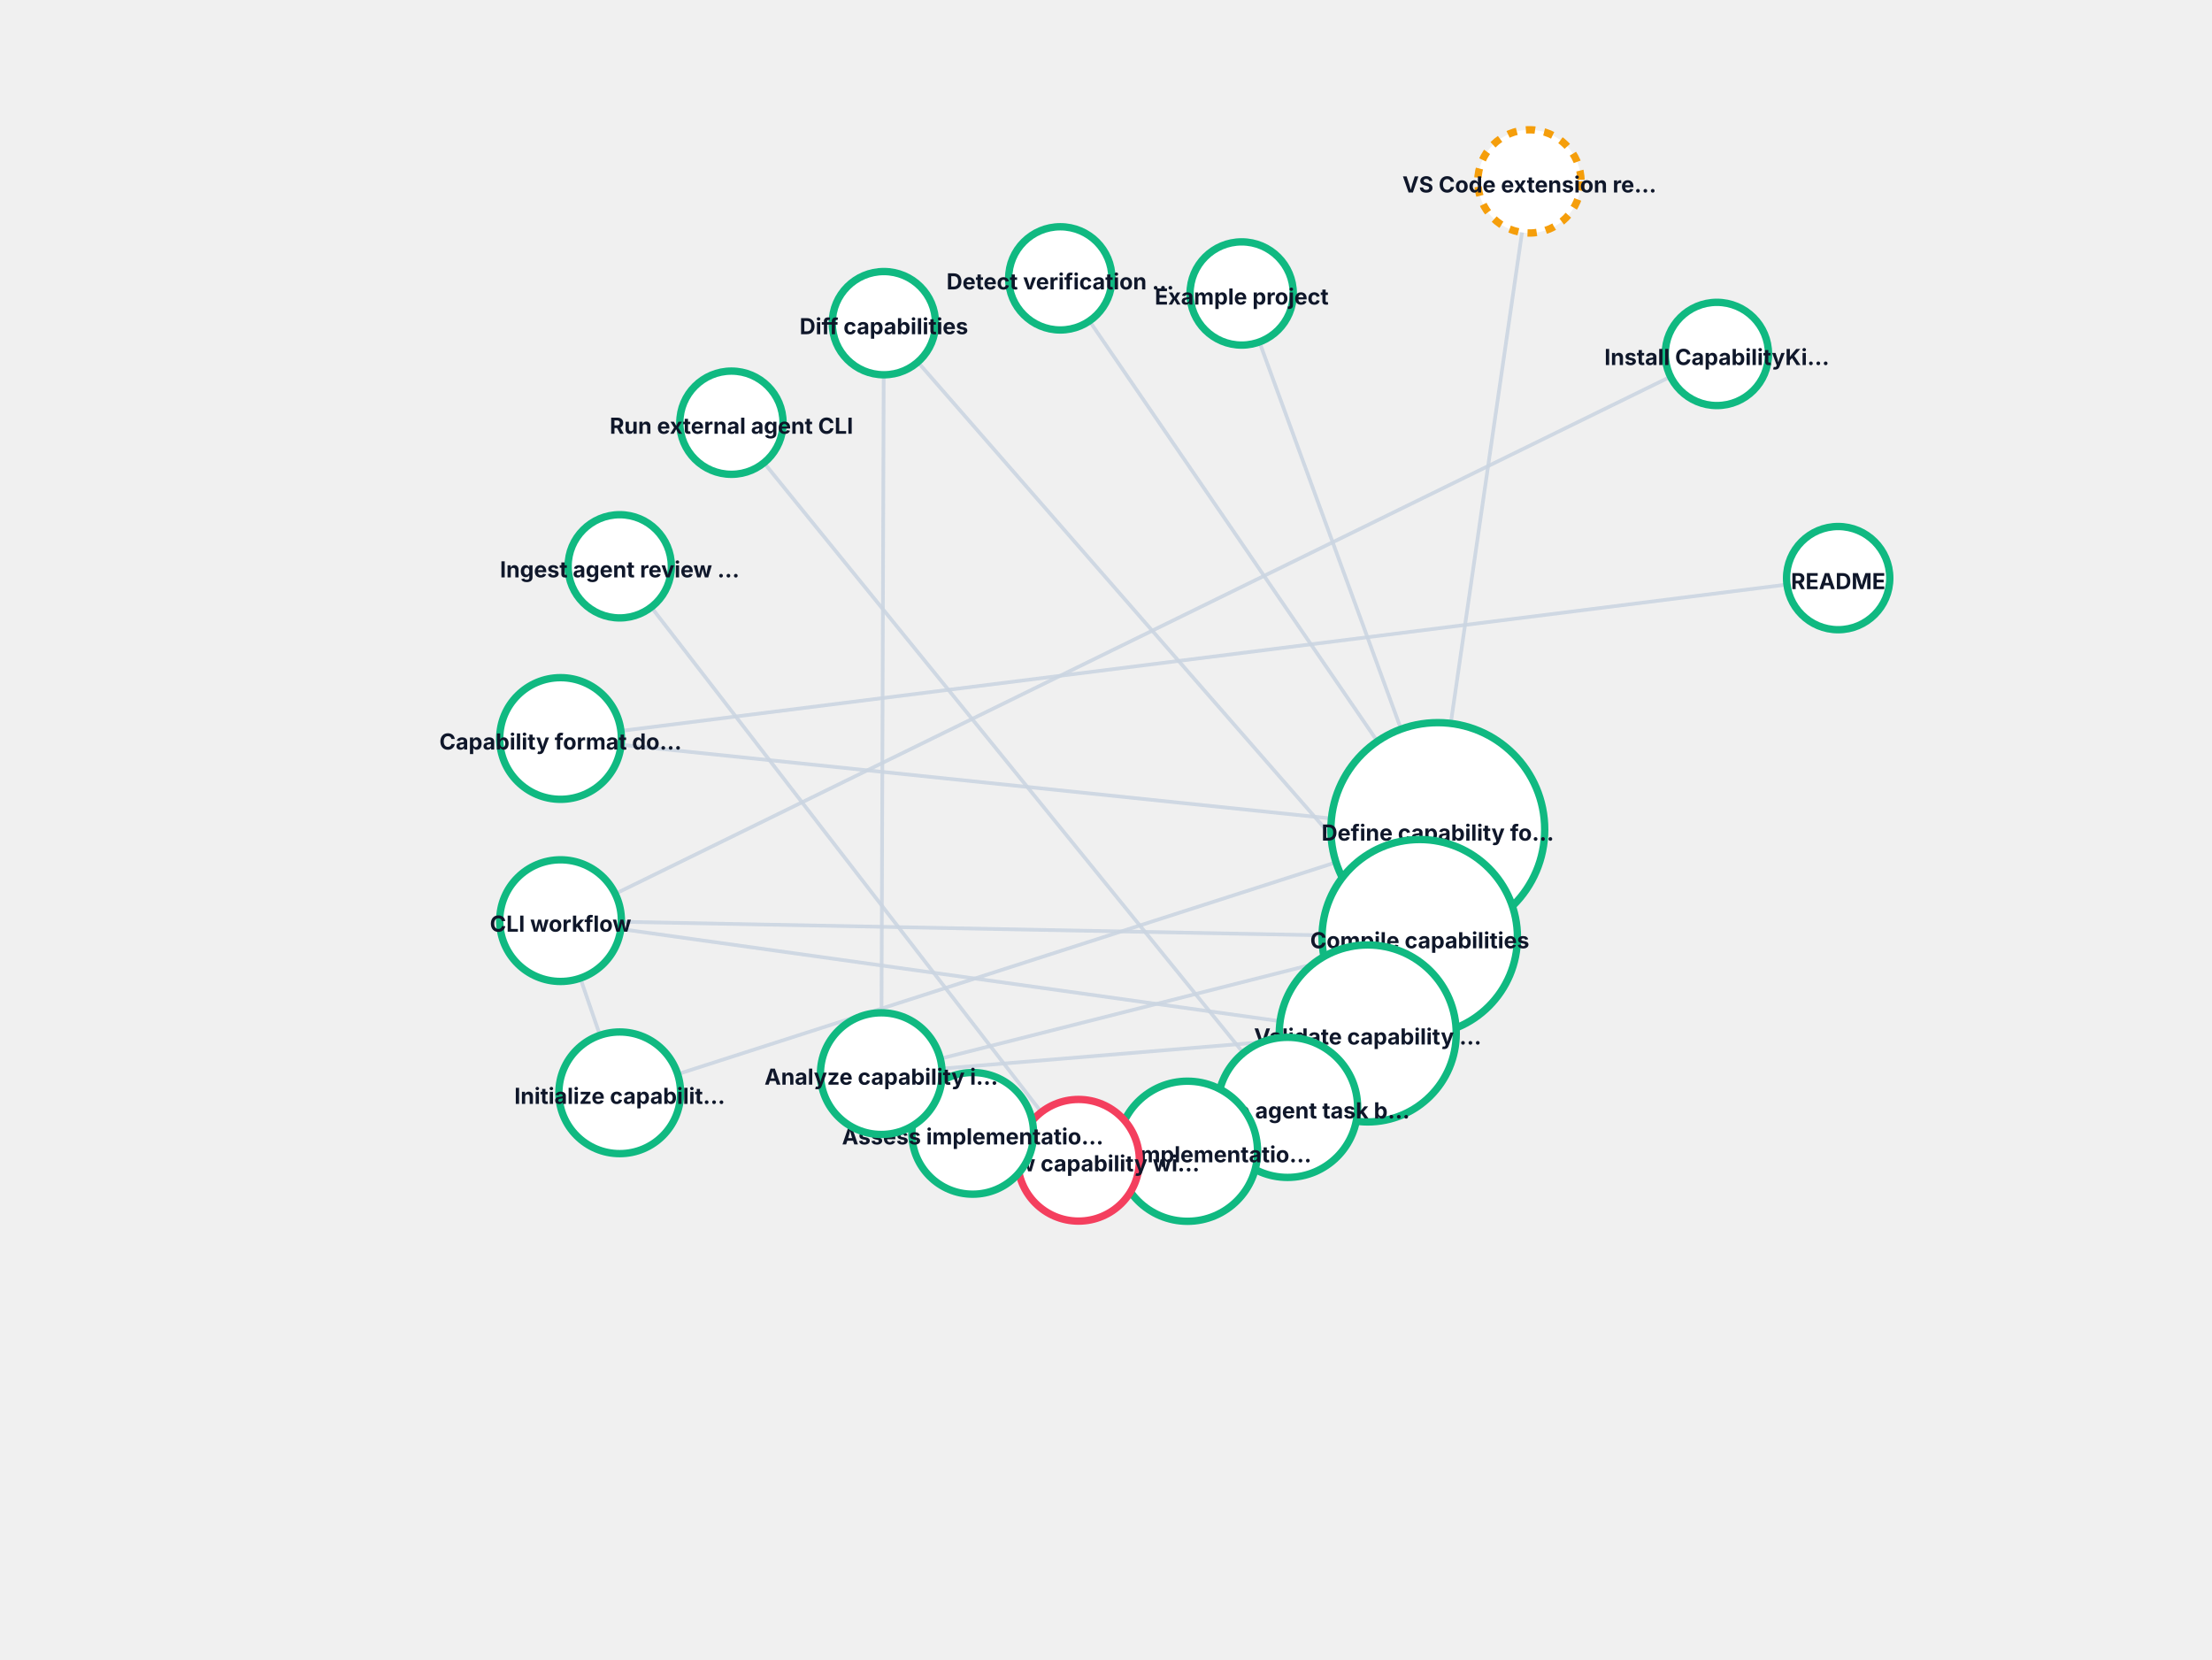
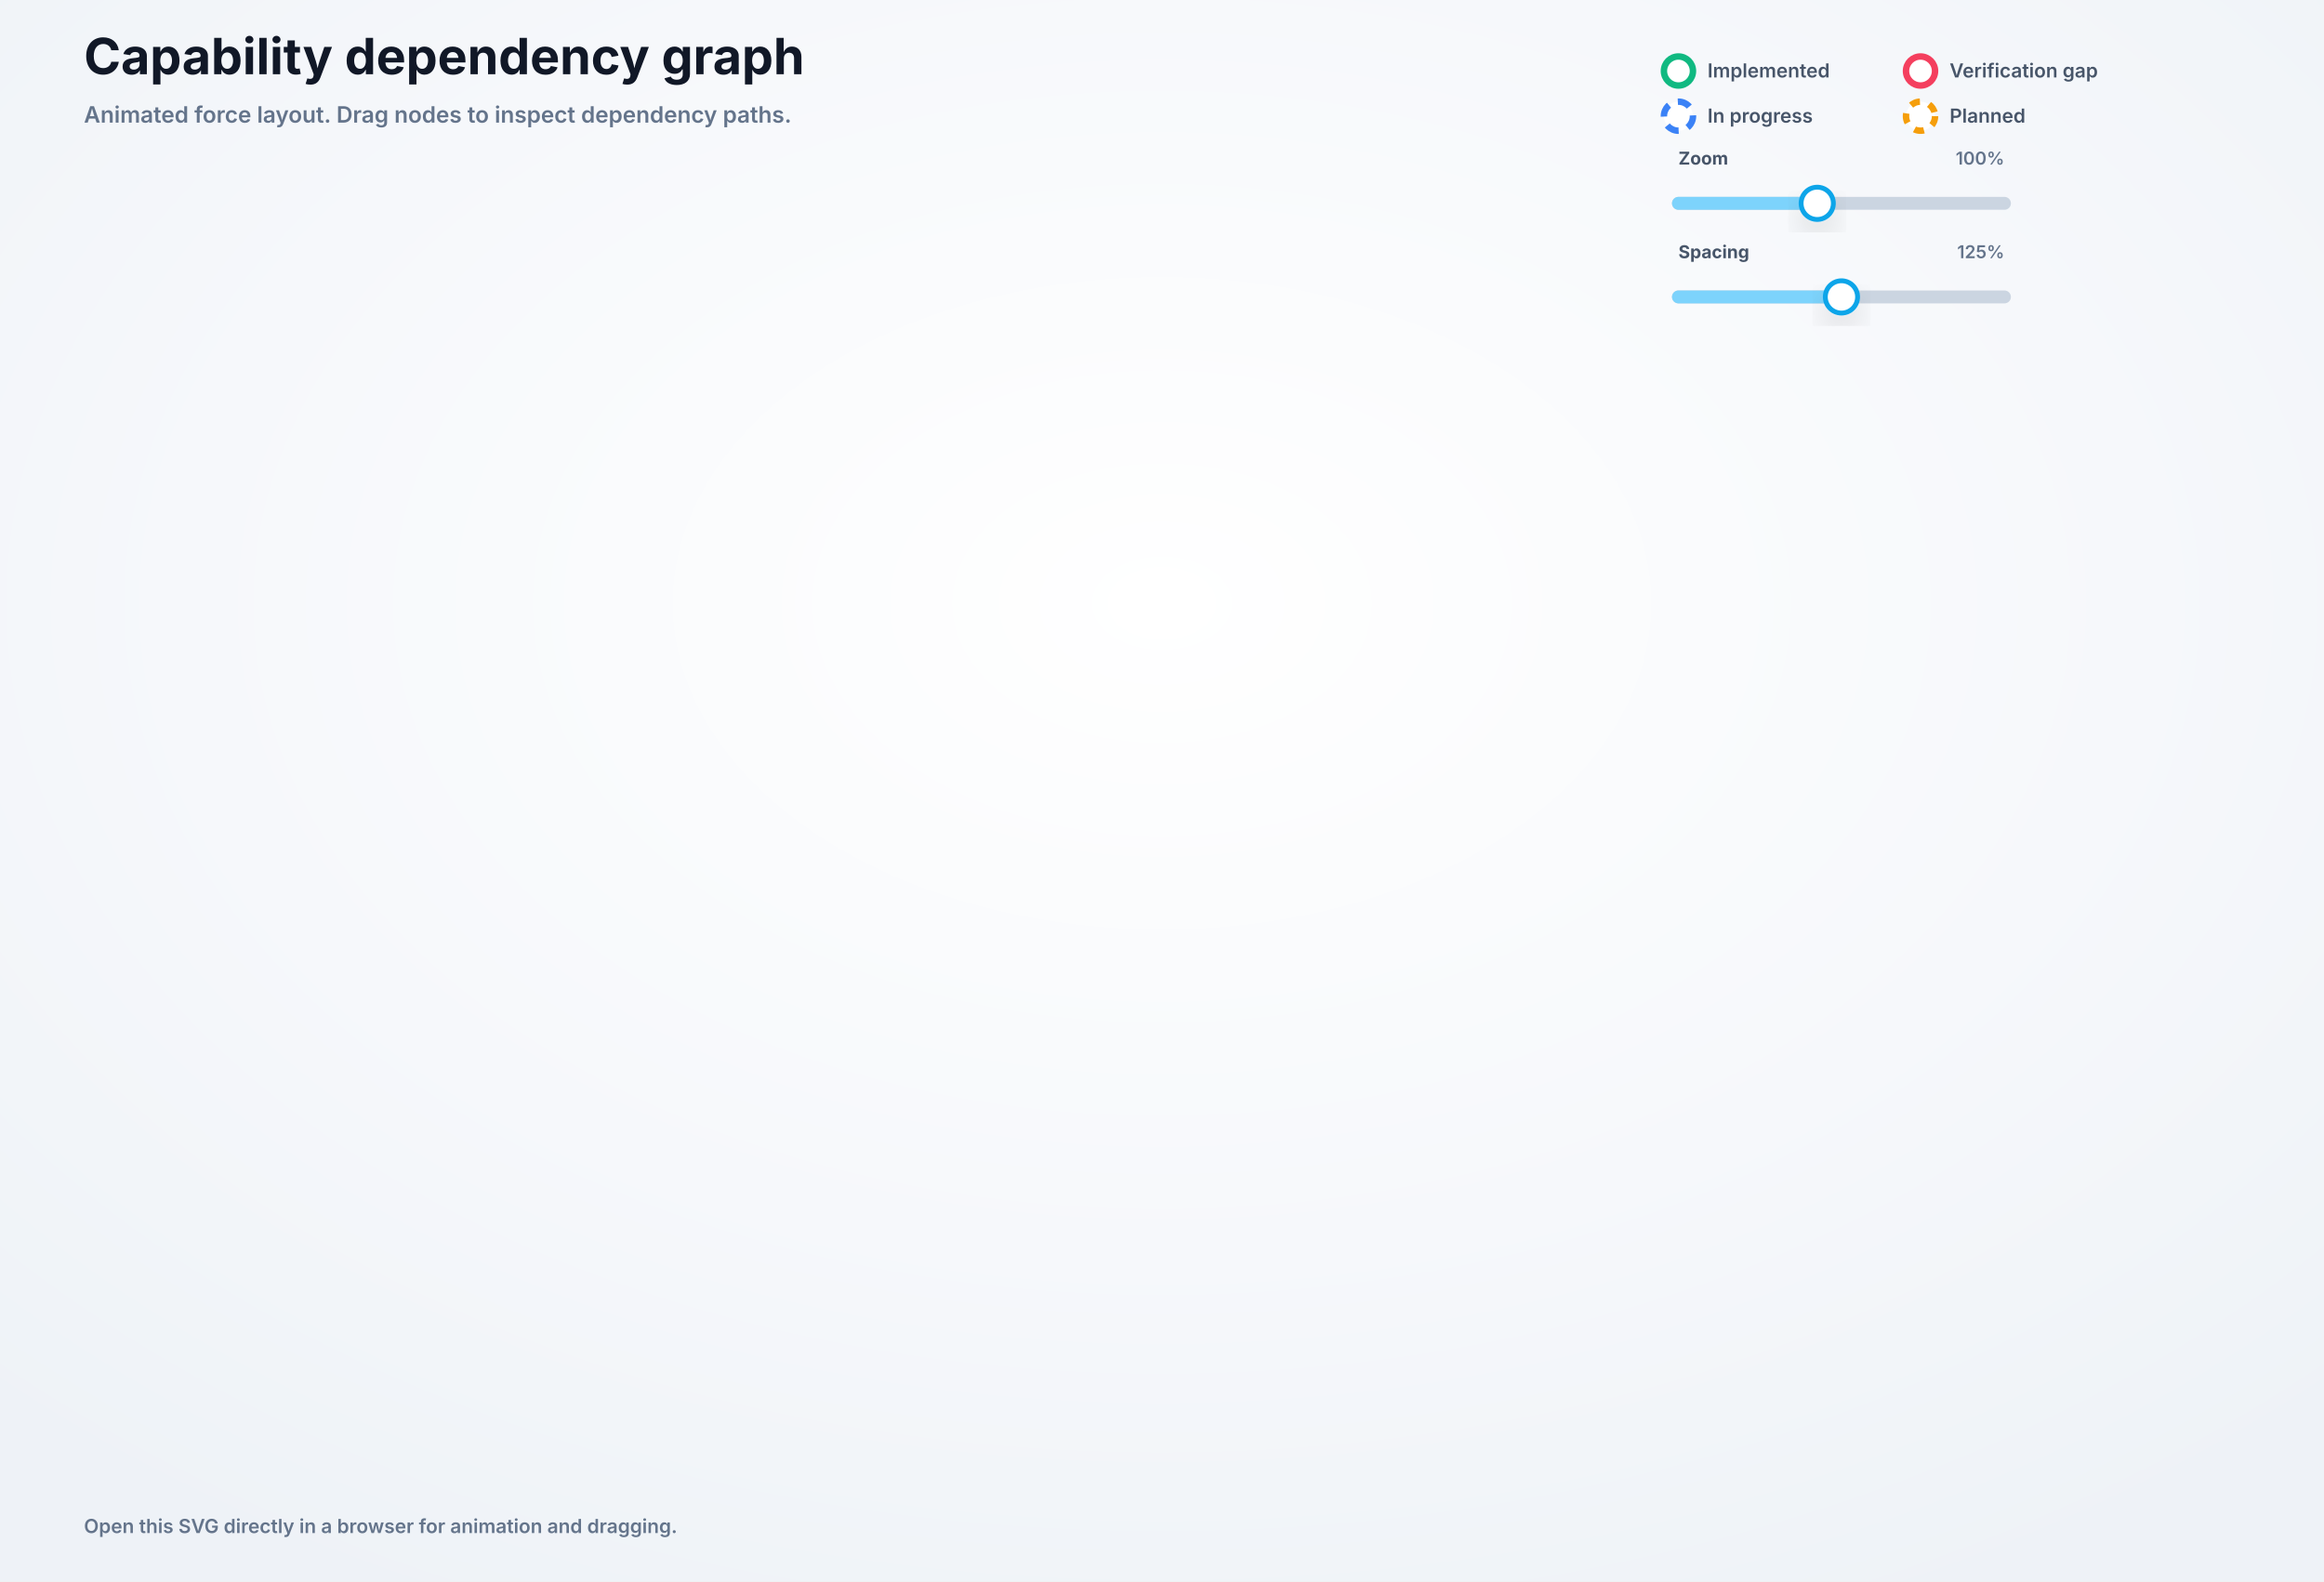
- <svg xmlns="http://www.w3.org/2000/svg" width="1200" height="900" viewBox="0 0 1200 900" role="img" aria-labelledby="title desc">
+ <svg xmlns="http://www.w3.org/2000/svg" width="1440" height="980" viewBox="0 0 1440 980" role="img" aria-labelledby="title desc">
  <defs>
-     <marker id="arrow" markerWidth="10" markerHeight="10" refX="7" refY="5" orient="auto">
-       <path d="M0,0 L10,5 L0,10 z" fill="#94a3b8" />
+     <radialGradient id="backdrop" cx="50%" cy="38%" r="72%">
+       <stop offset="0%" stop-color="#ffffff" />
+       <stop offset="58%" stop-color="#f6f8fb" />
+       <stop offset="100%" stop-color="#eef2f7" />
+     </radialGradient>
+     <linearGradient id="link-gradient" x1="0" x2="1">
+       <stop offset="0%" stop-color="#74c0fc" />
+       <stop offset="100%" stop-color="#a78bfa" />
+     </linearGradient>
+     <filter id="shadow" x="-40%" y="-40%" width="180%" height="180%">
+       <feDropShadow dx="0" dy="10" stdDeviation="10" flood-color="#0f172a" flood-opacity="0.12" />
+     </filter>
+     <filter id="soft-glow" x="-35%" y="-35%" width="170%" height="170%">
+       <feGaussianBlur stdDeviation="5" result="blur" />
+       <feMerge>
+         <feMergeNode in="blur" />
+         <feMergeNode in="SourceGraphic" />
+       </feMerge>
+     </filter>
+     <marker id="arrow" markerWidth="7" markerHeight="7" refX="6" refY="3.5" orient="auto">
+       <path d="M0.8,0.8 L6.6,3.5 L0.8,6.2 z" fill="#7c8da5" />
    </marker>
  </defs>
  <style>
-     svg { background: #f8fafc; font-family: Inter, ui-sans-serif, system-ui; }
-     .edges line { stroke: #cbd5e1; stroke-width: 2; opacity: 0.9; }
-     .node circle { fill: white; stroke-width: 4; }
-     .node text { text-anchor: middle; font-size: 12px; font-weight: 700; fill: #0f172a; }
-     .implemented circle { stroke: #10b981; }
-     .review circle { stroke: #3b82f6; stroke-dasharray: 7 6; }
-     .gap circle { stroke: #f43f5e; }
-     .planned circle { stroke: #f59e0b; stroke-dasharray: 5 5; }
+     svg { font-family: Inter, ui-sans-serif, system-ui, -apple-system, BlinkMacSystemFont, "Segoe UI", sans-serif; overflow: hidden; }
+     .chrome-title { font-size: 31px; font-weight: 740; fill: #111827; letter-spacing: 0; }
+     .chrome-subtitle { font-size: 14px; font-weight: 560; fill: #64748b; }
+     .legend text { font-size: 12px; font-weight: 620; fill: #475569; }
+     .legend circle { stroke-width: 4; fill: #ffffff; }
+     .control-label { font-size: 11px; font-weight: 650; fill: #475569; text-transform: uppercase; }
+     .control-value { font-size: 11px; font-weight: 560; fill: #64748b; }
+     .slider-track { stroke: #cbd5e1; stroke-width: 8; stroke-linecap: round; }
+     .slider-fill { stroke: #7dd3fc; stroke-width: 8; stroke-linecap: round; }
+     .slider-knob { fill: #ffffff; stroke: #0ea5e9; stroke-width: 3; filter: url(#shadow); cursor: ew-resize; }
+     .link { fill: none; stroke: url(#link-gradient); stroke-width: 1.9; stroke-opacity: 0.46; marker-end: url(#arrow); transition: stroke-opacity 160ms ease, stroke-width 160ms ease; }
+     .link.active { stroke-opacity: 0.9; stroke-width: 3; filter: url(#soft-glow); }
+     .node { cursor: grab; filter: url(#shadow); transition: opacity 160ms ease; }
+     .node:active { cursor: grabbing; }
+     .node.dimmed, .link.dimmed { opacity: 0.18; }
+     .node-halo { fill: transparent; stroke-width: 10; stroke-opacity: 0.14; }
+     .node-ring { fill: #ffffff; stroke-width: 4.5; }
+     .node-core { fill: #ffffff; stroke: rgba(15, 23, 42, 0.08); stroke-width: 1; }
+     .node text { text-anchor: middle; pointer-events: none; }
+     .node .label { font-size: 12px; font-weight: 720; fill: #0f172a; }
+     .node .meta { font-size: 10px; font-weight: 590; fill: #64748b; text-transform: uppercase; }
+     .implemented .node-ring, .implemented.legend-dot { stroke: #10b981; }
+     .implemented .node-halo { stroke: #10b981; }
+     .review .node-ring, .review.legend-dot { stroke: #3b82f6; stroke-dasharray: 8 6; }
+     .review .node-halo { stroke: #3b82f6; }
+     .gap .node-ring, .gap.legend-dot { stroke: #f43f5e; }
+     .gap .node-halo { stroke: #f43f5e; }
+     .planned .node-ring, .planned.legend-dot { stroke: #f59e0b; stroke-dasharray: 6 6; }
+     .planned .node-halo { stroke: #f59e0b; }
+     .detail-card { fill: rgba(255,255,255,0.92); stroke: rgba(148,163,184,0.6); filter: url(#shadow); }
+     .detail-title { font-size: 15px; font-weight: 720; fill: #111827; }
+     .detail-line { font-size: 12px; font-weight: 560; fill: #475569; }
+     .drag-note { font-size: 12px; font-weight: 590; fill: #64748b; }
  </style>
-   <g class="edges">
-     <line x1="780.0" y1="450.0" x2="770.2" y2="508.4" marker-end="url(#arrow)" />
-     <line x1="742.0" y1="560.6" x2="770.2" y2="508.4" marker-end="url(#arrow)" />
-     <line x1="780.0" y1="450.0" x2="742.0" y2="560.6" marker-end="url(#arrow)" />
-     <line x1="770.2" y1="508.4" x2="698.5" y2="600.7" marker-end="url(#arrow)" />
-     <line x1="644.2" y1="624.5" x2="698.5" y2="600.7" marker-end="url(#arrow)" />
-     <line x1="742.0" y1="560.6" x2="644.2" y2="624.5" marker-end="url(#arrow)" />
-     <line x1="698.5" y1="600.7" x2="585.1" y2="629.4" marker-end="url(#arrow)" />
-     <line x1="527.7" y1="614.8" x2="585.1" y2="629.4" marker-end="url(#arrow)" />
-     <line x1="644.2" y1="624.5" x2="527.7" y2="614.8" marker-end="url(#arrow)" />
-     <line x1="770.2" y1="508.4" x2="478.1" y2="582.4" marker-end="url(#arrow)" />
-     <line x1="742.0" y1="560.6" x2="478.1" y2="582.4" marker-end="url(#arrow)" />
-     <line x1="780.0" y1="450.0" x2="336.2" y2="592.8" marker-end="url(#arrow)" />
-     <line x1="336.2" y1="592.8" x2="304.1" y2="499.4" marker-end="url(#arrow)" />
-     <line x1="742.0" y1="560.6" x2="304.1" y2="499.4" marker-end="url(#arrow)" />
-     <line x1="770.2" y1="508.4" x2="304.1" y2="499.4" marker-end="url(#arrow)" />
-     <line x1="780.0" y1="450.0" x2="304.1" y2="400.6" marker-end="url(#arrow)" />
-     <line x1="585.1" y1="629.4" x2="336.2" y2="307.2" marker-end="url(#arrow)" />
-     <line x1="698.5" y1="600.7" x2="396.8" y2="229.3" marker-end="url(#arrow)" />
-     <line x1="770.2" y1="508.4" x2="479.5" y2="175.3" marker-end="url(#arrow)" />
-     <line x1="478.1" y1="582.4" x2="479.5" y2="175.3" marker-end="url(#arrow)" />
-     <line x1="780.0" y1="450.0" x2="575.2" y2="151.0" marker-end="url(#arrow)" />
-     <line x1="780.0" y1="450.0" x2="673.6" y2="159.2" marker-end="url(#arrow)" />
-     <line x1="770.2" y1="508.4" x2="829.7" y2="98.4" marker-end="url(#arrow)" />
-     <line x1="304.1" y1="499.4" x2="931.4" y2="192.0" marker-end="url(#arrow)" />
-     <line x1="304.1" y1="400.6" x2="997.2" y2="313.6" marker-end="url(#arrow)" />
+   <rect width="1440" height="980" fill="url(#backdrop)" />
+   <g transform="translate(52 46)">
+     <text class="chrome-title">Capability dependency graph</text>
+     <text class="chrome-subtitle" y="30">Animated force layout. Drag nodes to inspect dependency paths.</text>
  </g>
-   <g class="node implemented" transform="translate(780.0 450.0)">
-     <circle r="58" />
-     <text y="6">Define capability fo…</text>
+   <g class="legend" transform="translate(1040 44)">
+     <circle class="implemented legend-dot" cx="0" cy="0" r="9" />
+     <text x="18" y="4">Implemented</text>
+     <circle class="review legend-dot" cx="0" cy="28" r="9" />
+     <text x="18" y="32">In progress</text>
+     <circle class="gap legend-dot" cx="150" cy="0" r="9" />
+     <text x="168" y="4">Verification gap</text>
+     <circle class="planned legend-dot" cx="150" cy="28" r="9" />
+     <text x="168" y="32">Planned</text>
  </g>
-   <g class="node implemented" transform="translate(770.2 508.4)">
-     <circle r="53" />
-     <text y="6">Compile capabilities</text>
+   <g id="controls" transform="translate(1040 102)">
+     <g class="slider" data-control="zoom" transform="translate(0 0)">
+       <text class="control-label" x="0" y="0">Zoom</text>
+       <text id="zoom-value" class="control-value" x="202" y="0" text-anchor="end">100%</text>
+       <line class="slider-track" x1="0" y1="24" x2="202" y2="24" />
+       <line id="zoom-fill" class="slider-fill" x1="0" y1="24" x2="86" y2="24" />
+       <circle id="zoom-knob" class="slider-knob" cx="86" cy="24" r="10" />
+     </g>
+     <g class="slider" data-control="force" transform="translate(0 58)">
+       <text class="control-label" x="0" y="0">Spacing</text>
+       <text id="force-value" class="control-value" x="202" y="0" text-anchor="end">125%</text>
+       <line class="slider-track" x1="0" y1="24" x2="202" y2="24" />
+       <line id="force-fill" class="slider-fill" x1="0" y1="24" x2="101" y2="24" />
+       <circle id="force-knob" class="slider-knob" cx="101" cy="24" r="10" />
+     </g>
  </g>
-   <g class="node implemented" transform="translate(742.0 560.6)">
-     <circle r="48" />
-     <text y="6">Validate capability …</text>
+   <g id="graph">
+     <g id="links" />
+     <g id="nodes" />
  </g>
-   <g class="node implemented" transform="translate(698.5 600.7)">
-     <circle r="38" />
-     <text y="6">Prepare agent task b…</text>
+   <g id="details" opacity="0" transform="translate(52 790)">
+     <rect class="detail-card" width="520" height="106" rx="16" />
+     <text id="detail-title" class="detail-title" x="24" y="34">Capability</text>
+     <text id="detail-status" class="detail-line" x="24" y="60">Status</text>
+     <text id="detail-impact" class="detail-line" x="24" y="82">Impact</text>
  </g>
-   <g class="node implemented" transform="translate(644.2 624.5)">
-     <circle r="38" />
-     <text y="6">Verify implementatio…</text>
-   </g>
-   <g class="node gap" transform="translate(585.1 629.4)">
-     <circle r="33" />
-     <text y="6">Review capability wi…</text>
-   </g>
-   <g class="node implemented" transform="translate(527.7 614.8)">
-     <circle r="33" />
-     <text y="6">Assess implementatio…</text>
-   </g>
-   <g class="node implemented" transform="translate(478.1 582.4)">
-     <circle r="33" />
-     <text y="6">Analyze capability i…</text>
-   </g>
-   <g class="node implemented" transform="translate(336.2 592.8)">
-     <circle r="33" />
-     <text y="6">Initialize capabilit…</text>
-   </g>
-   <g class="node implemented" transform="translate(304.1 499.4)">
-     <circle r="33" />
-     <text y="6">CLI workflow</text>
-   </g>
-   <g class="node implemented" transform="translate(304.1 400.6)">
-     <circle r="33" />
-     <text y="6">Capability format do…</text>
-   </g>
-   <g class="node implemented" transform="translate(336.2 307.2)">
-     <circle r="28" />
-     <text y="6">Ingest agent review …</text>
-   </g>
-   <g class="node implemented" transform="translate(396.8 229.3)">
-     <circle r="28" />
-     <text y="6">Run external agent CLI</text>
-   </g>
-   <g class="node implemented" transform="translate(479.5 175.3)">
-     <circle r="28" />
-     <text y="6">Diff capabilities</text>
-   </g>
-   <g class="node implemented" transform="translate(575.2 151.0)">
-     <circle r="28" />
-     <text y="6">Detect verification …</text>
-   </g>
-   <g class="node implemented" transform="translate(673.6 159.2)">
-     <circle r="28" />
-     <text y="6">Example project</text>
-   </g>
-   <g class="node planned" transform="translate(829.7 98.4)">
-     <circle r="28" />
-     <text y="6">VS Code extension re…</text>
-   </g>
-   <g class="node implemented" transform="translate(931.4 192.0)">
-     <circle r="28" />
-     <text y="6">Install CapabilityKi…</text>
-   </g>
-   <g class="node implemented" transform="translate(997.2 313.6)">
-     <circle r="28" />
-     <text y="6">README</text>
-   </g>
+   <text class="drag-note" x="52" y="950">Open this SVG directly in a browser for animation and dragging.</text>
</svg>
